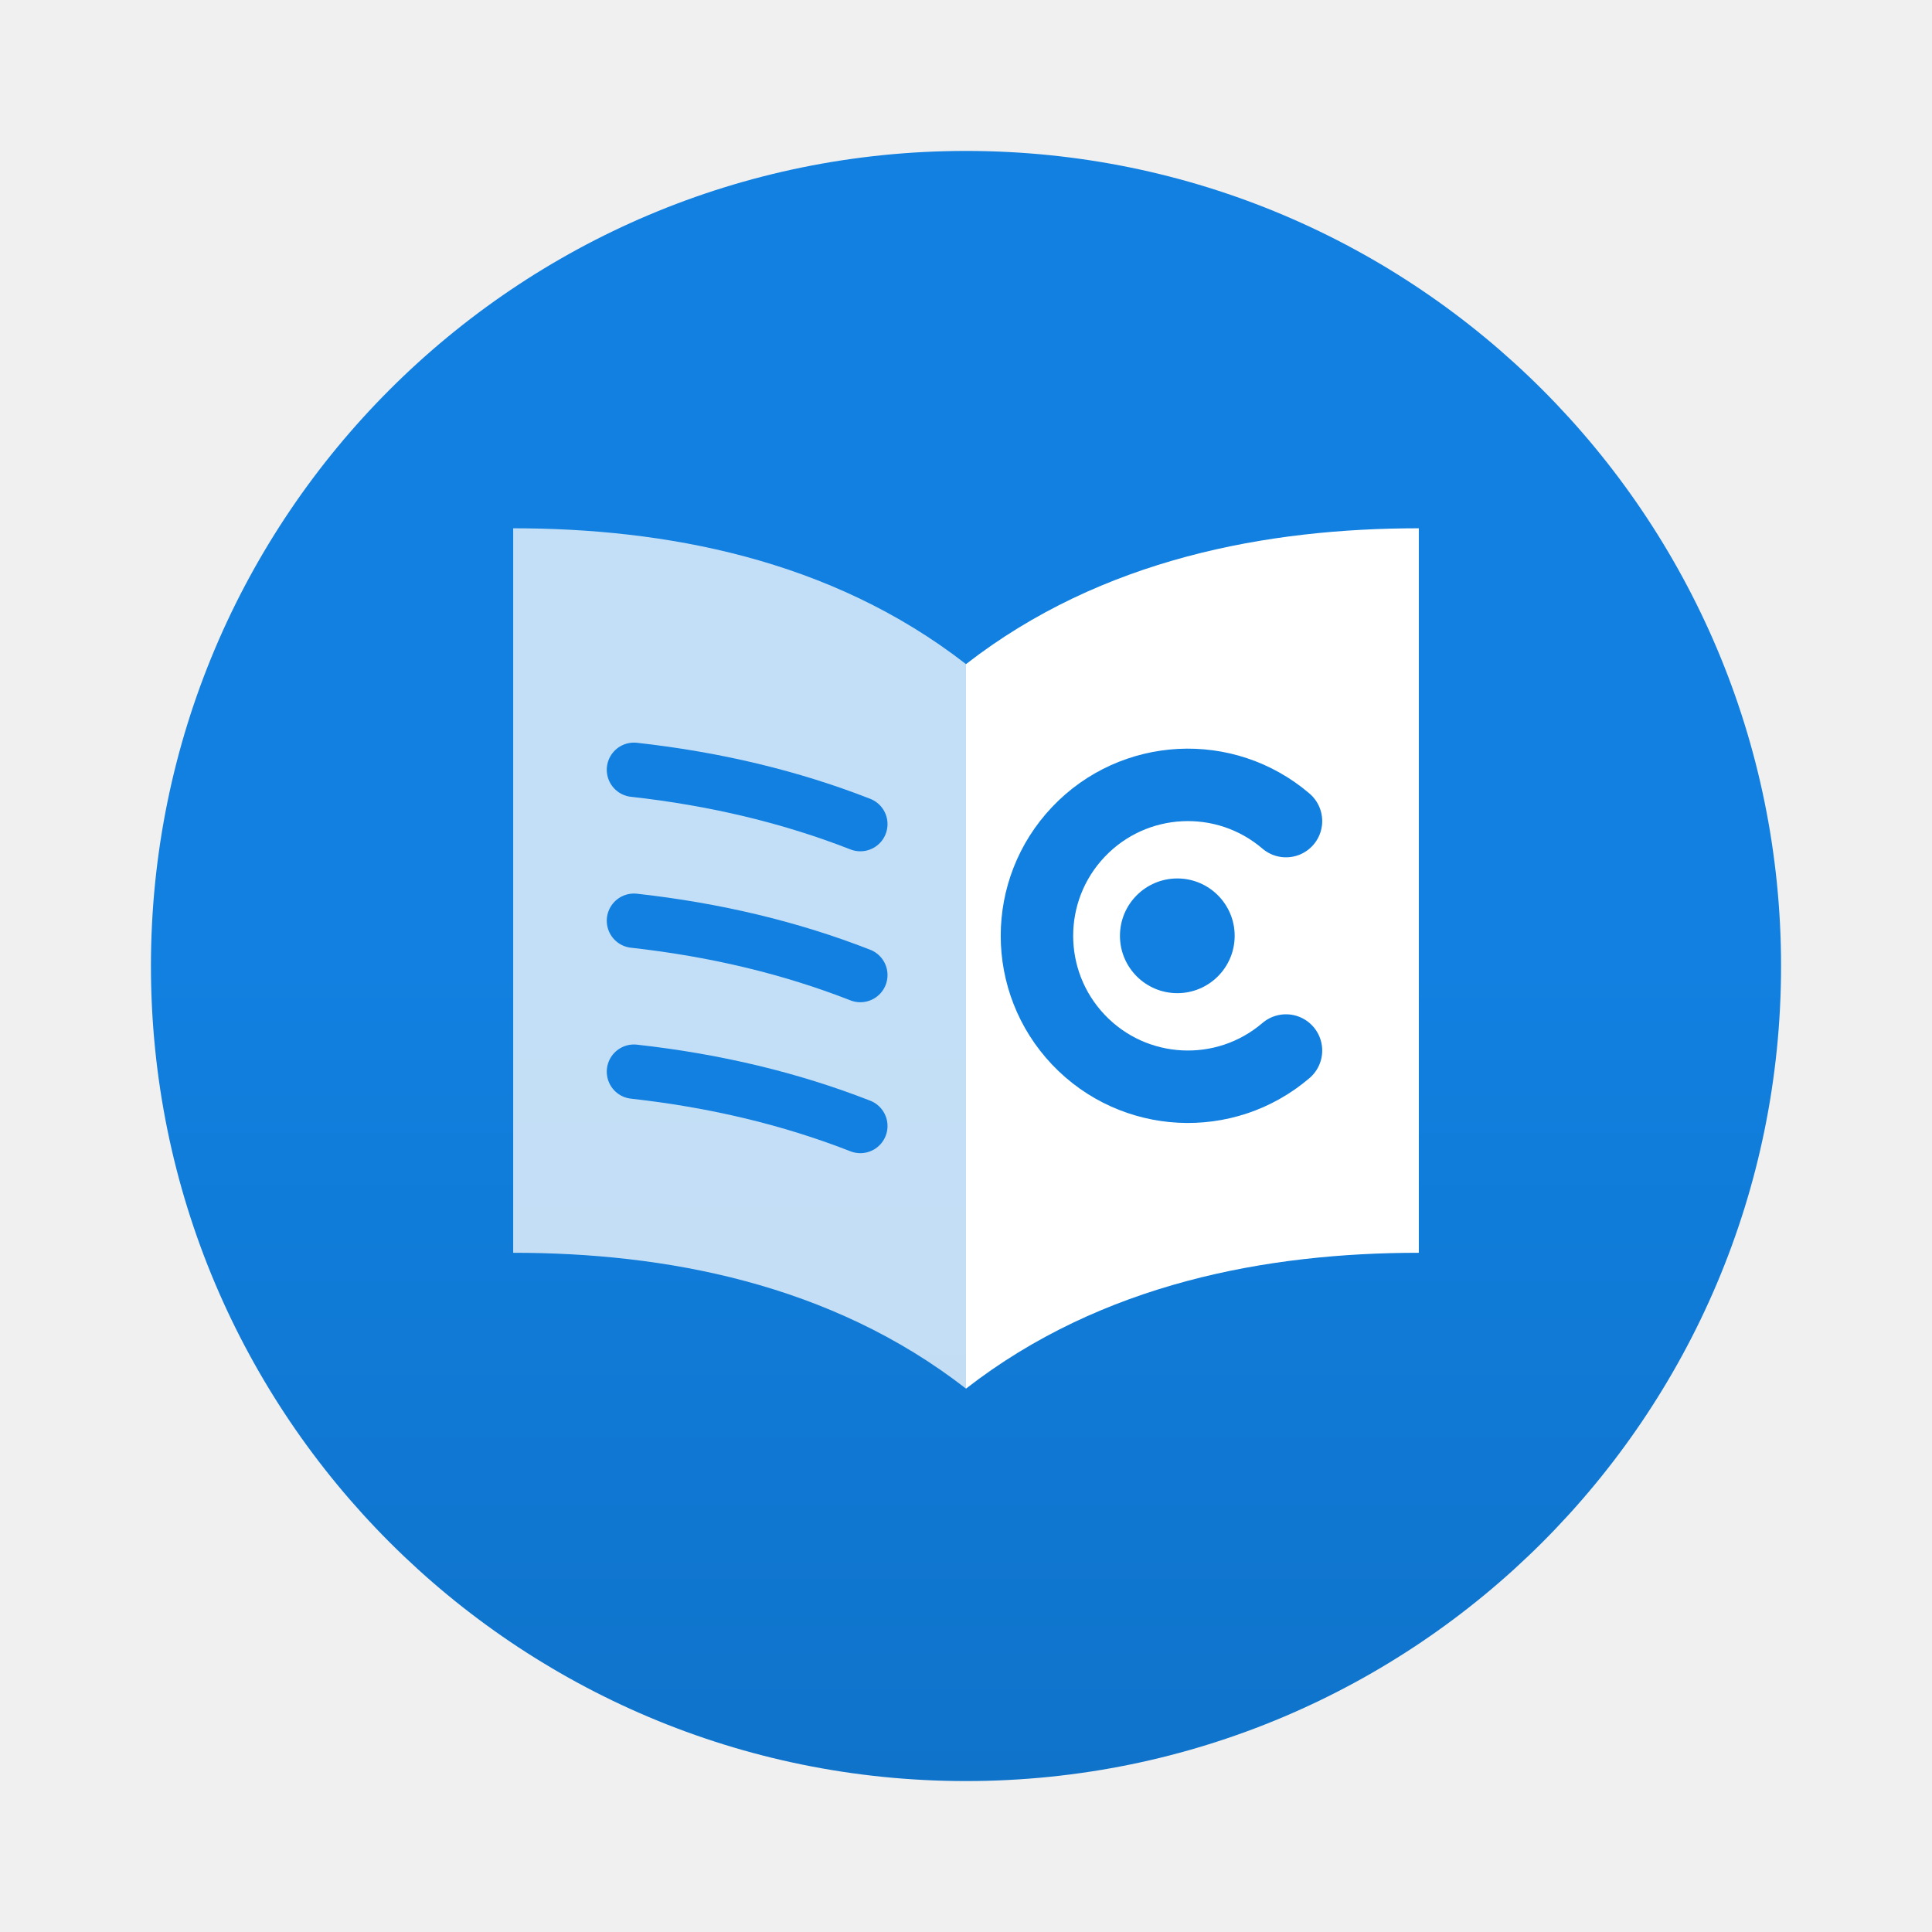
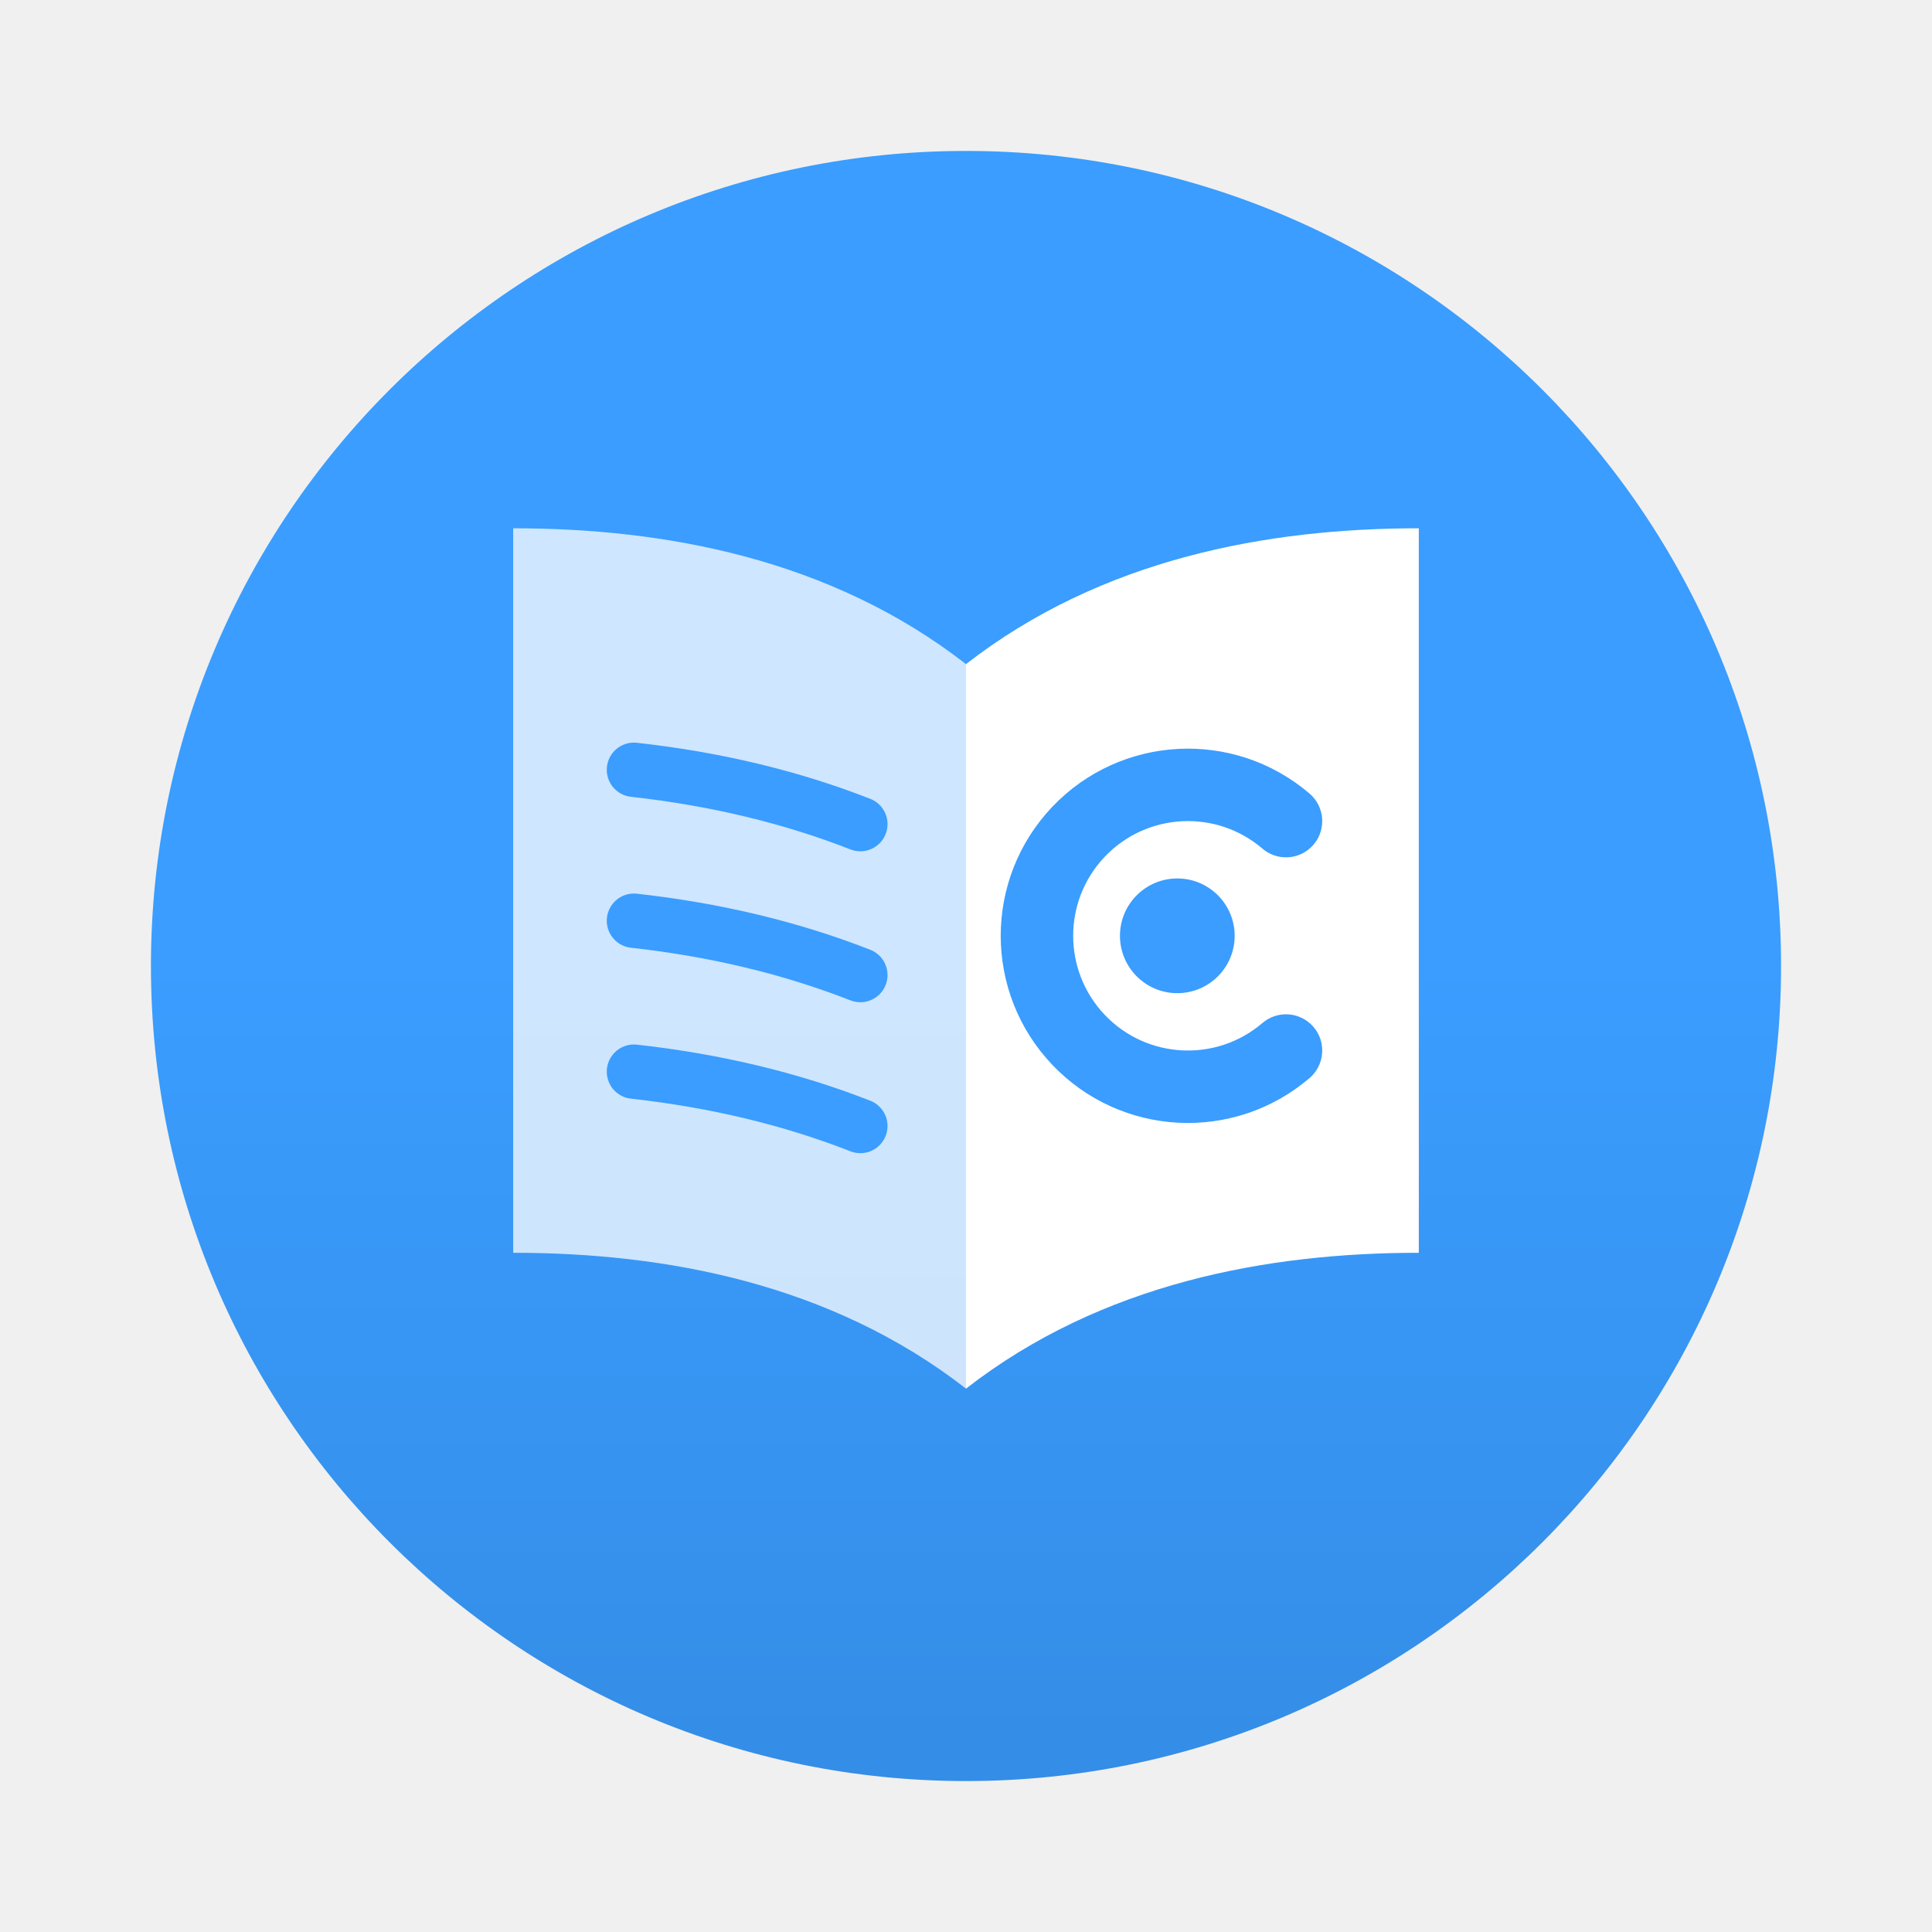
<svg xmlns="http://www.w3.org/2000/svg" width="64" height="64" viewBox="0 0 64 64">
  <defs>
    <linearGradient id="disk-fill" x1="0" y1="0" x2="0" y2="1">
-       <stop offset=".5" stop-color="#1180e0" />
-       <stop offset="1" stop-color="#0f73ca" />
+       <stop offset=".5" stop-color="#3a9dff" />
+       <stop offset="1" stop-color="#348de6" />
    </linearGradient>
  </defs>
  <circle cx="32" cy="32" r="27" fill="url(#disk-fill)" />
  <path d="M32 22c-4.5-3.5-10-4.5-15-4.5v24c5 0 10.5 1 15 4.5z" fill="#fff" opacity=".75" />
  <path d="M32 22c4.5-3.5 10-4.5 15-4.5v24c-5 0-10.5 1-15 4.5z" fill="#fff" />
-   <path d="M21 25.5c2.7 .3 5.2 .9 7.5 1.8M21 30.5c2.7 .3 5.2 .9 7.5 1.8M21 35.5c2.7 .3 5.2 .9 7.5 1.8" stroke="#1180e0" stroke-width="1.8" stroke-linecap="round" fill="none" />
-   <path d="M42.6 27.2A5 5 0 1 0 42.6 34.8" fill="none" stroke="#1180e0" stroke-width="2.4" stroke-linecap="round" />
-   <circle cx="39" cy="31" r="1.9" fill="#1180e0" />
+   <path d="M21 25.5c2.7 .3 5.2 .9 7.5 1.8M21 30.5c2.7 .3 5.2 .9 7.5 1.8M21 35.5c2.7 .3 5.2 .9 7.5 1.8" stroke="#3a9dff" stroke-width="1.8" stroke-linecap="round" fill="none" />
+   <path d="M42.6 27.2A5 5 0 1 0 42.6 34.8" fill="none" stroke="#3a9dff" stroke-width="2.4" stroke-linecap="round" />
+   <circle cx="39" cy="31" r="1.9" fill="#3a9dff" />
</svg>
